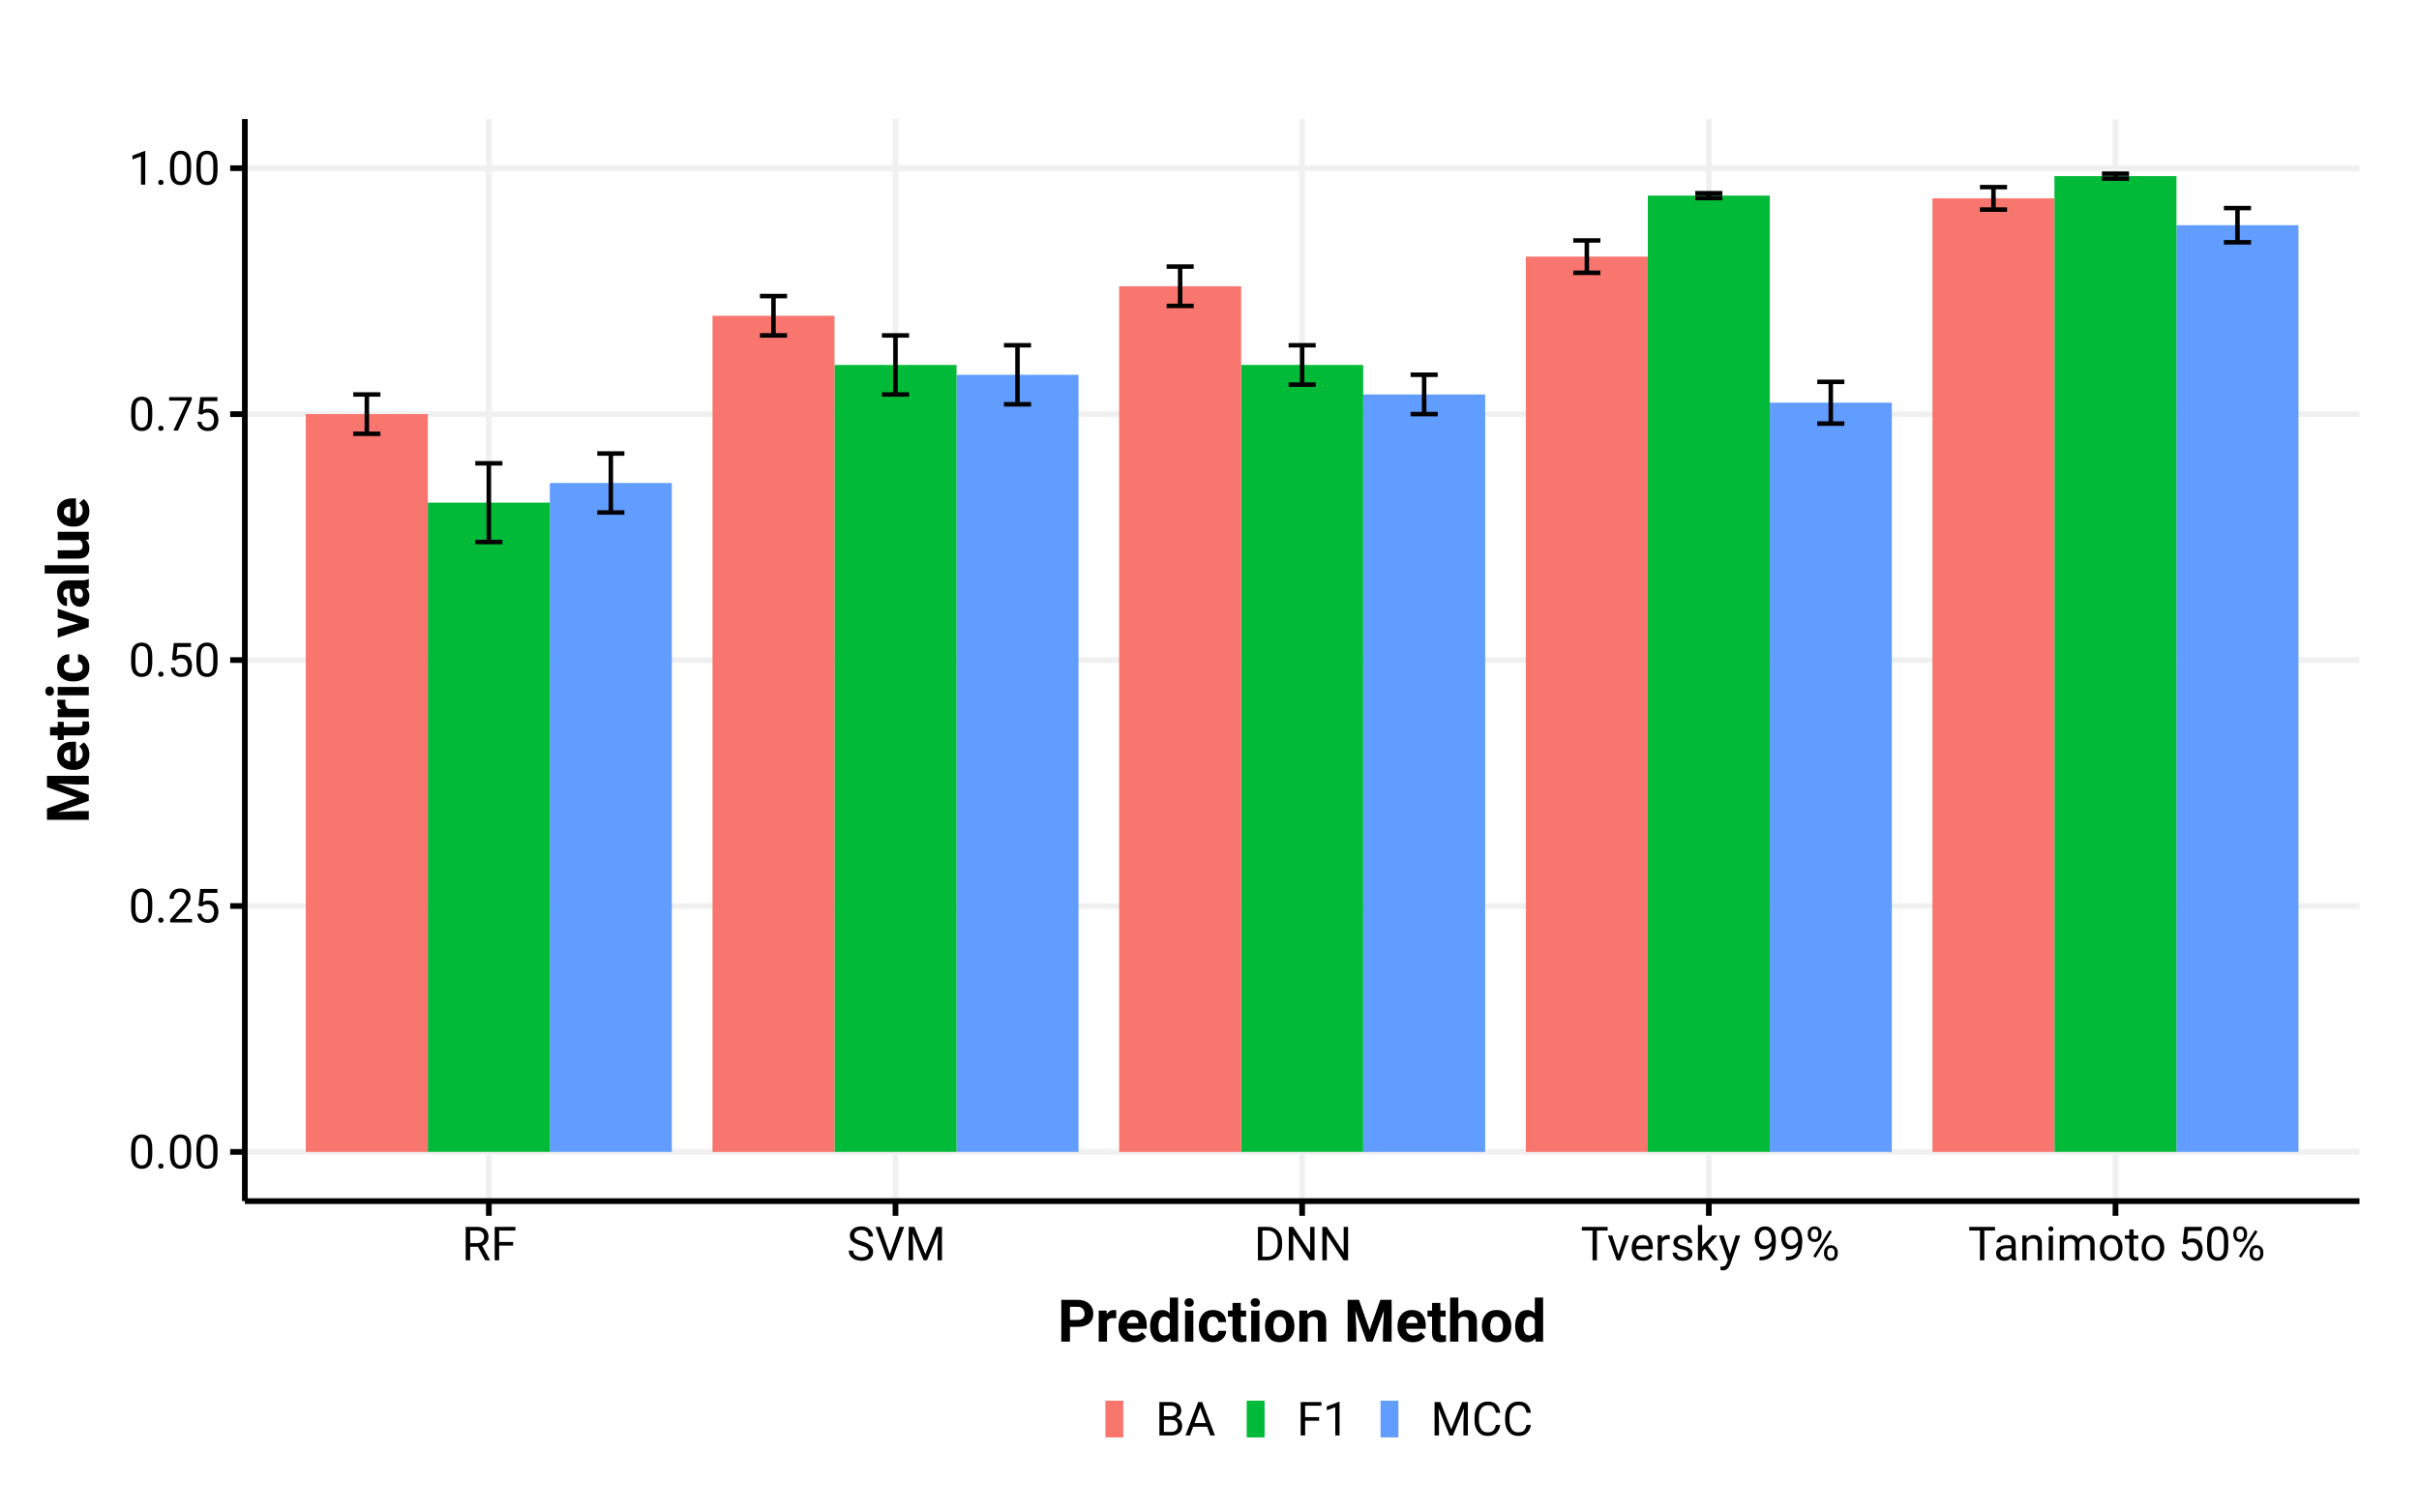
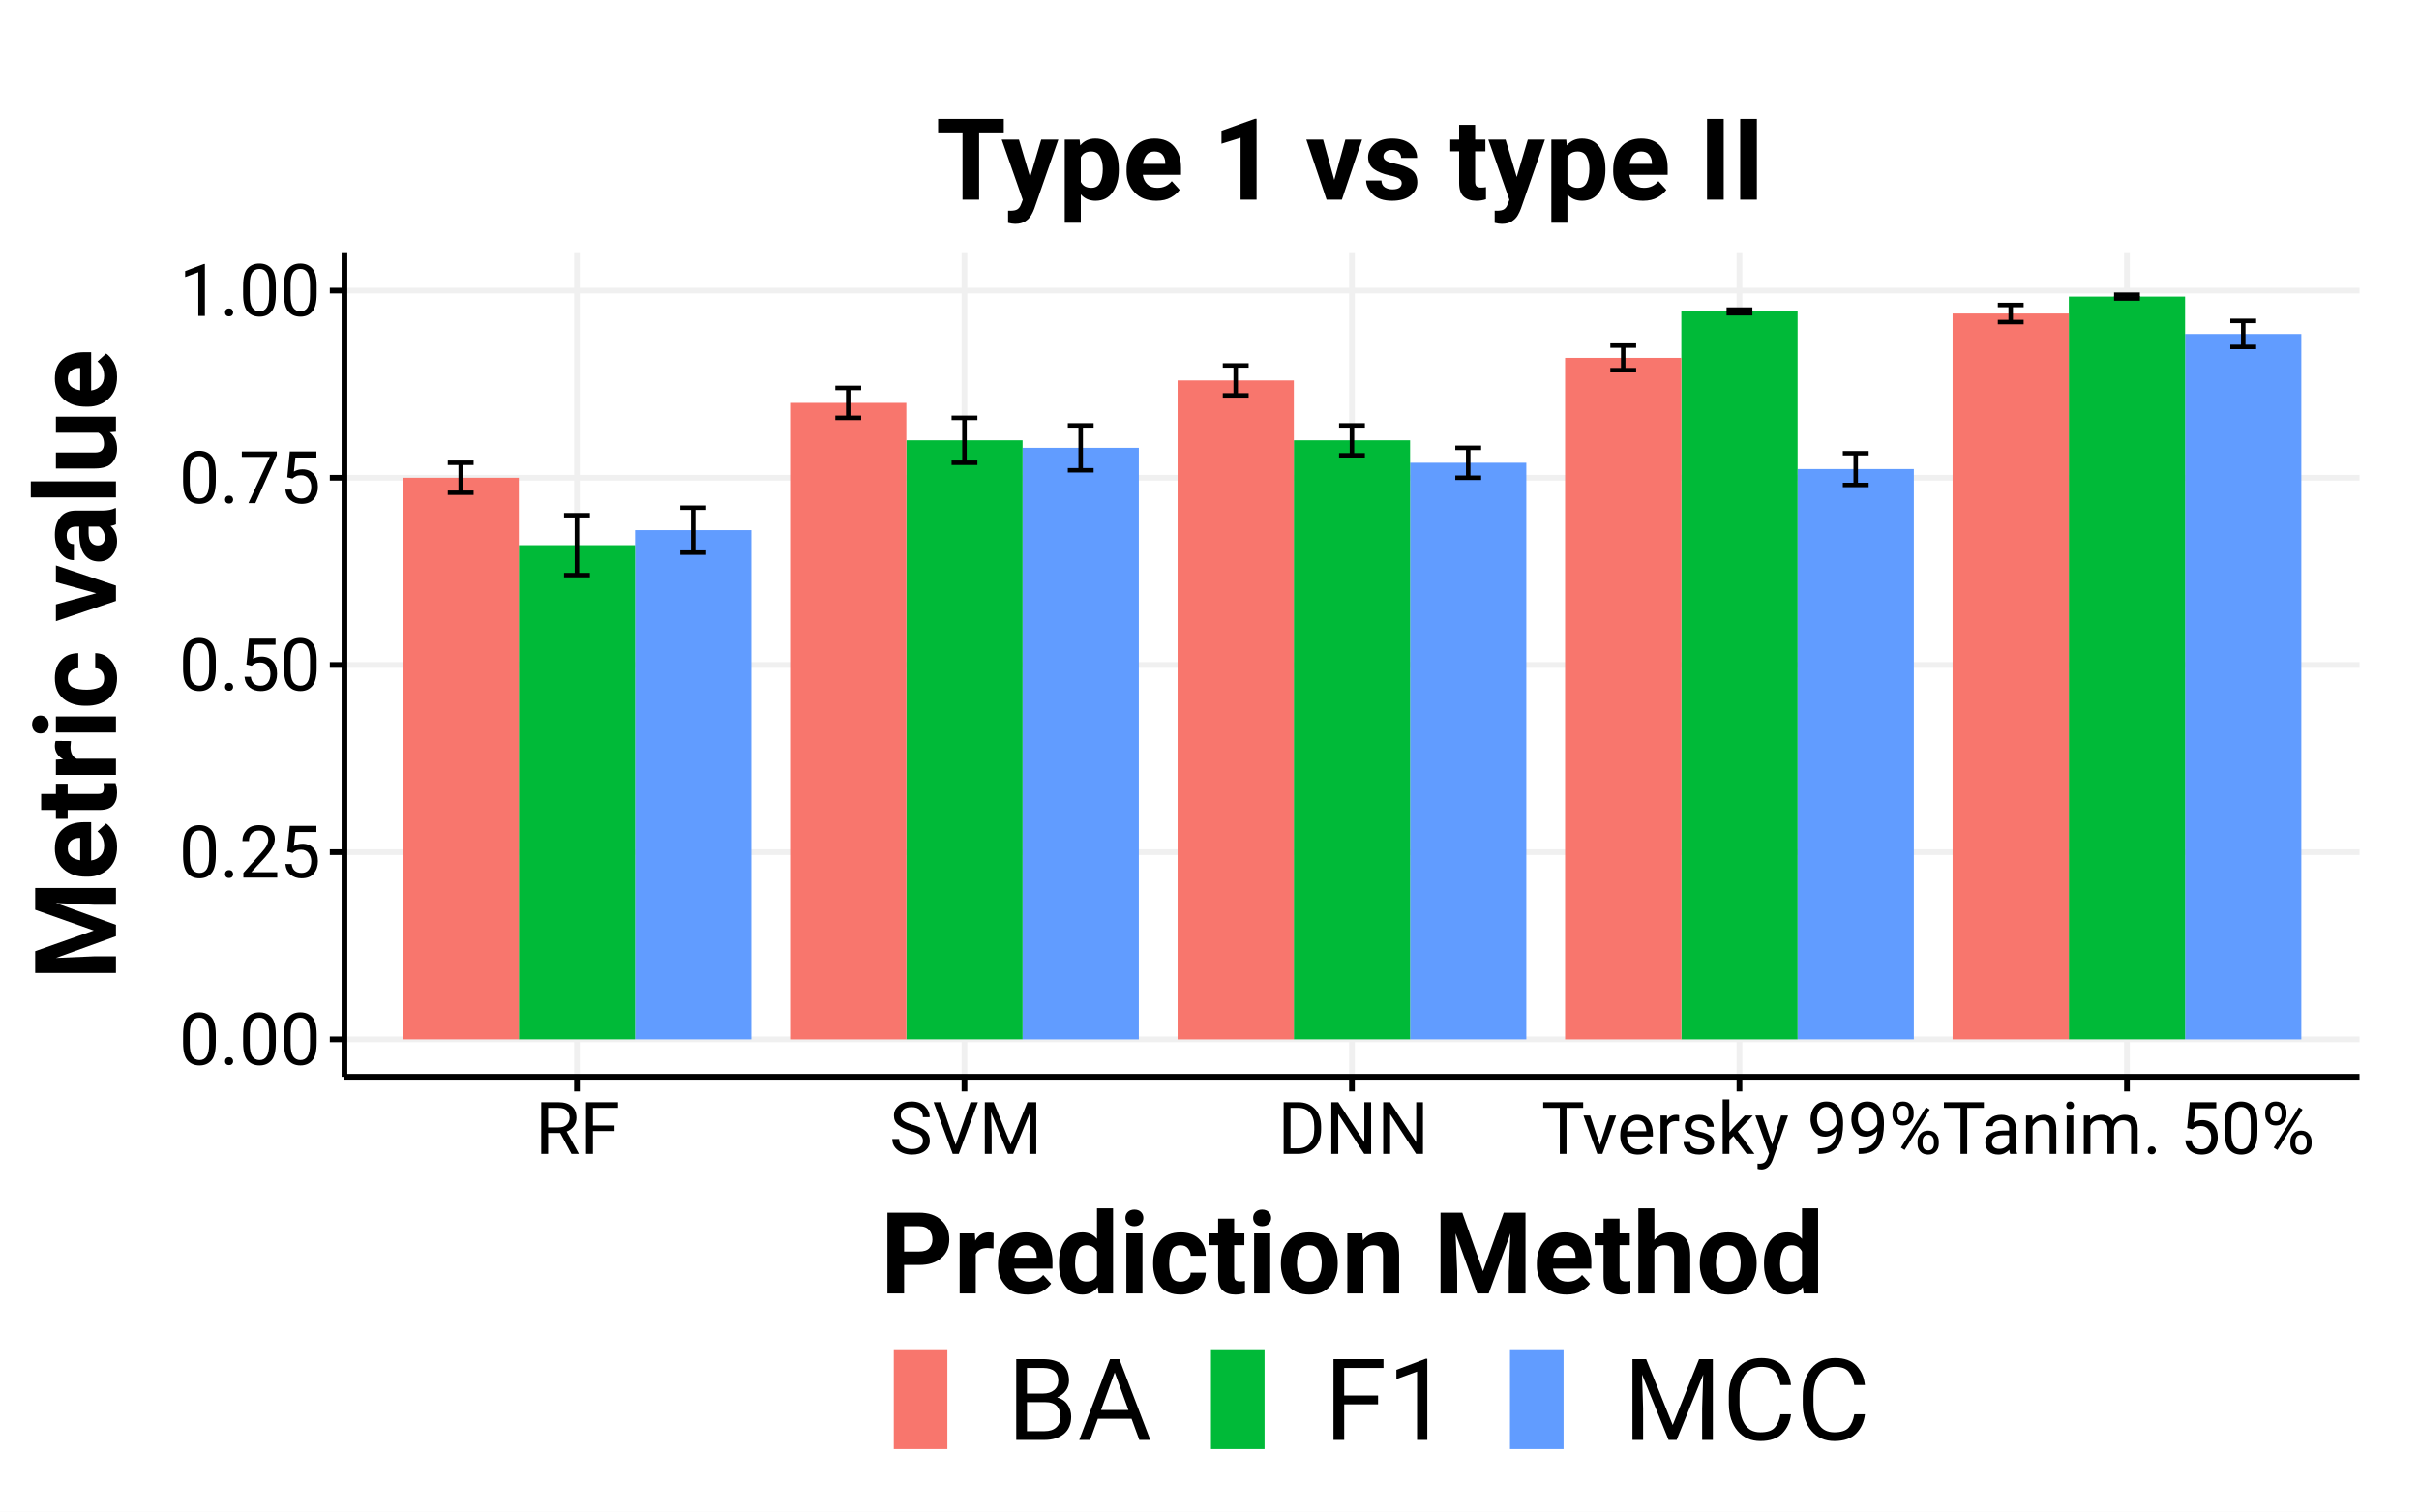
<svg xmlns="http://www.w3.org/2000/svg" viewBox="0 0 576.00 360.00">
  <defs>
    <style type="text/css">
    line, polyline, polygon, path, rect, circle {
      fill: none;
      stroke: #000000;
      stroke-linecap: round;
      stroke-linejoin: round;
      stroke-miterlimit: 10.00;
    }
  </style>
  </defs>
  <rect width="100%" height="100%" style="stroke: none; fill: #FFFFFF;" />
  <rect x="0.00" y="0.00" width="576.00" height="360.00" style="stroke-width: 1.36; stroke: none; fill: #FFFFFF;" />
  <defs>
-     <clipPath id="cpNTguMzB8NTYxLjgzfDI4Ni4wN3wyOC4zNQ==">
-       <rect x="58.30" y="28.35" width="503.53" height="257.72" />
+     <clipPath id="cpODIuMDJ8NTYxLjgzfDI1Ni40Nnw2MC4yOQ==">
+       <rect x="82.02" y="60.29" width="479.81" height="196.17" />
    </clipPath>
  </defs>
-   <rect x="58.30" y="28.35" width="503.53" height="257.72" style="stroke-width: 1.36; stroke: none; fill: #FFFFFF;" clip-path="url(#cpNTguMzB8NTYxLjgzfDI4Ni4wN3wyOC4zNQ==)" />
-   <polyline points="58.30,274.35 561.83,274.35 " style="stroke-width: 1.36; stroke: #F0F0F0; stroke-linecap: butt;" clip-path="url(#cpNTguMzB8NTYxLjgzfDI4Ni4wN3wyOC4zNQ==)" />
-   <polyline points="58.30,215.78 561.83,215.78 " style="stroke-width: 1.36; stroke: #F0F0F0; stroke-linecap: butt;" clip-path="url(#cpNTguMzB8NTYxLjgzfDI4Ni4wN3wyOC4zNQ==)" />
-   <polyline points="58.30,157.21 561.83,157.21 " style="stroke-width: 1.36; stroke: #F0F0F0; stroke-linecap: butt;" clip-path="url(#cpNTguMzB8NTYxLjgzfDI4Ni4wN3wyOC4zNQ==)" />
-   <polyline points="58.30,98.63 561.83,98.63 " style="stroke-width: 1.36; stroke: #F0F0F0; stroke-linecap: butt;" clip-path="url(#cpNTguMzB8NTYxLjgzfDI4Ni4wN3wyOC4zNQ==)" />
-   <polyline points="58.30,40.06 561.83,40.06 " style="stroke-width: 1.36; stroke: #F0F0F0; stroke-linecap: butt;" clip-path="url(#cpNTguMzB8NTYxLjgzfDI4Ni4wN3wyOC4zNQ==)" />
-   <polyline points="116.40,286.07 116.40,28.35 " style="stroke-width: 1.36; stroke: #F0F0F0; stroke-linecap: butt;" clip-path="url(#cpNTguMzB8NTYxLjgzfDI4Ni4wN3wyOC4zNQ==)" />
-   <polyline points="213.23,286.07 213.23,28.35 " style="stroke-width: 1.36; stroke: #F0F0F0; stroke-linecap: butt;" clip-path="url(#cpNTguMzB8NTYxLjgzfDI4Ni4wN3wyOC4zNQ==)" />
-   <polyline points="310.06,286.07 310.06,28.35 " style="stroke-width: 1.36; stroke: #F0F0F0; stroke-linecap: butt;" clip-path="url(#cpNTguMzB8NTYxLjgzfDI4Ni4wN3wyOC4zNQ==)" />
-   <polyline points="406.90,286.07 406.90,28.35 " style="stroke-width: 1.36; stroke: #F0F0F0; stroke-linecap: butt;" clip-path="url(#cpNTguMzB8NTYxLjgzfDI4Ni4wN3wyOC4zNQ==)" />
-   <polyline points="503.73,286.07 503.73,28.35 " style="stroke-width: 1.36; stroke: #F0F0F0; stroke-linecap: butt;" clip-path="url(#cpNTguMzB8NTYxLjgzfDI4Ni4wN3wyOC4zNQ==)" />
-   <rect x="130.92" y="115.03" width="29.05" height="159.32" style="stroke-width: 1.07; stroke: none; stroke-linecap: square; stroke-linejoin: miter; fill: #619CFF;" clip-path="url(#cpNTguMzB8NTYxLjgzfDI4Ni4wN3wyOC4zNQ==)" />
-   <rect x="101.87" y="119.72" width="29.05" height="154.63" style="stroke-width: 1.07; stroke: none; stroke-linecap: square; stroke-linejoin: miter; fill: #00BA38;" clip-path="url(#cpNTguMzB8NTYxLjgzfDI4Ni4wN3wyOC4zNQ==)" />
-   <rect x="72.82" y="98.63" width="29.05" height="175.72" style="stroke-width: 1.07; stroke: none; stroke-linecap: square; stroke-linejoin: miter; fill: #F8766D;" clip-path="url(#cpNTguMzB8NTYxLjgzfDI4Ni4wN3wyOC4zNQ==)" />
-   <rect x="227.76" y="89.26" width="29.05" height="185.09" style="stroke-width: 1.07; stroke: none; stroke-linecap: square; stroke-linejoin: miter; fill: #619CFF;" clip-path="url(#cpNTguMzB8NTYxLjgzfDI4Ni4wN3wyOC4zNQ==)" />
-   <rect x="198.71" y="86.92" width="29.05" height="187.43" style="stroke-width: 1.07; stroke: none; stroke-linecap: square; stroke-linejoin: miter; fill: #00BA38;" clip-path="url(#cpNTguMzB8NTYxLjgzfDI4Ni4wN3wyOC4zNQ==)" />
-   <rect x="169.66" y="75.21" width="29.05" height="199.15" style="stroke-width: 1.07; stroke: none; stroke-linecap: square; stroke-linejoin: miter; fill: #F8766D;" clip-path="url(#cpNTguMzB8NTYxLjgzfDI4Ni4wN3wyOC4zNQ==)" />
-   <rect x="324.59" y="93.95" width="29.05" height="180.41" style="stroke-width: 1.07; stroke: none; stroke-linecap: square; stroke-linejoin: miter; fill: #619CFF;" clip-path="url(#cpNTguMzB8NTYxLjgzfDI4Ni4wN3wyOC4zNQ==)" />
-   <rect x="295.54" y="86.92" width="29.05" height="187.43" style="stroke-width: 1.07; stroke: none; stroke-linecap: square; stroke-linejoin: miter; fill: #00BA38;" clip-path="url(#cpNTguMzB8NTYxLjgzfDI4Ni4wN3wyOC4zNQ==)" />
-   <rect x="266.49" y="68.18" width="29.05" height="206.18" style="stroke-width: 1.07; stroke: none; stroke-linecap: square; stroke-linejoin: miter; fill: #F8766D;" clip-path="url(#cpNTguMzB8NTYxLjgzfDI4Ni4wN3wyOC4zNQ==)" />
-   <rect x="421.42" y="95.91" width="29.05" height="178.44" style="stroke-width: 1.07; stroke: none; stroke-linecap: square; stroke-linejoin: miter; fill: #619CFF;" clip-path="url(#cpNTguMzB8NTYxLjgzfDI4Ni4wN3wyOC4zNQ==)" />
-   <rect x="392.37" y="46.59" width="29.05" height="227.76" style="stroke-width: 1.07; stroke: none; stroke-linecap: square; stroke-linejoin: miter; fill: #00BA38;" clip-path="url(#cpNTguMzB8NTYxLjgzfDI4Ni4wN3wyOC4zNQ==)" />
-   <rect x="363.32" y="61.12" width="29.05" height="213.23" style="stroke-width: 1.07; stroke: none; stroke-linecap: square; stroke-linejoin: miter; fill: #F8766D;" clip-path="url(#cpNTguMzB8NTYxLjgzfDI4Ni4wN3wyOC4zNQ==)" />
-   <rect x="518.25" y="53.63" width="29.05" height="220.72" style="stroke-width: 1.07; stroke: none; stroke-linecap: square; stroke-linejoin: miter; fill: #619CFF;" clip-path="url(#cpNTguMzB8NTYxLjgzfDI4Ni4wN3wyOC4zNQ==)" />
-   <rect x="489.20" y="41.95" width="29.05" height="232.40" style="stroke-width: 1.07; stroke: none; stroke-linecap: square; stroke-linejoin: miter; fill: #00BA38;" clip-path="url(#cpNTguMzB8NTYxLjgzfDI4Ni4wN3wyOC4zNQ==)" />
-   <rect x="460.15" y="47.24" width="29.05" height="227.11" style="stroke-width: 1.07; stroke: none; stroke-linecap: square; stroke-linejoin: miter; fill: #F8766D;" clip-path="url(#cpNTguMzB8NTYxLjgzfDI4Ni4wN3wyOC4zNQ==)" />
-   <polyline points="142.22,108.01 148.68,108.01 " style="stroke-width: 1.07; stroke-linecap: butt;" clip-path="url(#cpNTguMzB8NTYxLjgzfDI4Ni4wN3wyOC4zNQ==)" />
-   <polyline points="145.45,108.01 145.45,122.06 " style="stroke-width: 1.07; stroke-linecap: butt;" clip-path="url(#cpNTguMzB8NTYxLjgzfDI4Ni4wN3wyOC4zNQ==)" />
-   <polyline points="142.22,122.06 148.68,122.06 " style="stroke-width: 1.07; stroke-linecap: butt;" clip-path="url(#cpNTguMzB8NTYxLjgzfDI4Ni4wN3wyOC4zNQ==)" />
-   <polyline points="113.17,110.35 119.63,110.35 " style="stroke-width: 1.07; stroke-linecap: butt;" clip-path="url(#cpNTguMzB8NTYxLjgzfDI4Ni4wN3wyOC4zNQ==)" />
-   <polyline points="116.40,110.35 116.40,129.09 " style="stroke-width: 1.07; stroke-linecap: butt;" clip-path="url(#cpNTguMzB8NTYxLjgzfDI4Ni4wN3wyOC4zNQ==)" />
-   <polyline points="113.17,129.09 119.63,129.09 " style="stroke-width: 1.07; stroke-linecap: butt;" clip-path="url(#cpNTguMzB8NTYxLjgzfDI4Ni4wN3wyOC4zNQ==)" />
-   <polyline points="84.12,93.95 90.58,93.95 " style="stroke-width: 1.07; stroke-linecap: butt;" clip-path="url(#cpNTguMzB8NTYxLjgzfDI4Ni4wN3wyOC4zNQ==)" />
-   <polyline points="87.35,93.95 87.35,103.32 " style="stroke-width: 1.07; stroke-linecap: butt;" clip-path="url(#cpNTguMzB8NTYxLjgzfDI4Ni4wN3wyOC4zNQ==)" />
-   <polyline points="84.12,103.32 90.58,103.32 " style="stroke-width: 1.07; stroke-linecap: butt;" clip-path="url(#cpNTguMzB8NTYxLjgzfDI4Ni4wN3wyOC4zNQ==)" />
-   <polyline points="239.05,82.23 245.51,82.23 " style="stroke-width: 1.07; stroke-linecap: butt;" clip-path="url(#cpNTguMzB8NTYxLjgzfDI4Ni4wN3wyOC4zNQ==)" />
-   <polyline points="242.28,82.23 242.28,96.29 " style="stroke-width: 1.07; stroke-linecap: butt;" clip-path="url(#cpNTguMzB8NTYxLjgzfDI4Ni4wN3wyOC4zNQ==)" />
-   <polyline points="239.05,96.29 245.51,96.29 " style="stroke-width: 1.07; stroke-linecap: butt;" clip-path="url(#cpNTguMzB8NTYxLjgzfDI4Ni4wN3wyOC4zNQ==)" />
-   <polyline points="210.00,79.89 216.46,79.89 " style="stroke-width: 1.07; stroke-linecap: butt;" clip-path="url(#cpNTguMzB8NTYxLjgzfDI4Ni4wN3wyOC4zNQ==)" />
-   <polyline points="213.23,79.89 213.23,93.95 " style="stroke-width: 1.07; stroke-linecap: butt;" clip-path="url(#cpNTguMzB8NTYxLjgzfDI4Ni4wN3wyOC4zNQ==)" />
-   <polyline points="210.00,93.95 216.46,93.95 " style="stroke-width: 1.07; stroke-linecap: butt;" clip-path="url(#cpNTguMzB8NTYxLjgzfDI4Ni4wN3wyOC4zNQ==)" />
-   <polyline points="180.95,70.52 187.41,70.52 " style="stroke-width: 1.07; stroke-linecap: butt;" clip-path="url(#cpNTguMzB8NTYxLjgzfDI4Ni4wN3wyOC4zNQ==)" />
-   <polyline points="184.18,70.52 184.18,79.89 " style="stroke-width: 1.07; stroke-linecap: butt;" clip-path="url(#cpNTguMzB8NTYxLjgzfDI4Ni4wN3wyOC4zNQ==)" />
-   <polyline points="180.95,79.89 187.41,79.89 " style="stroke-width: 1.07; stroke-linecap: butt;" clip-path="url(#cpNTguMzB8NTYxLjgzfDI4Ni4wN3wyOC4zNQ==)" />
-   <polyline points="335.89,89.26 342.34,89.26 " style="stroke-width: 1.07; stroke-linecap: butt;" clip-path="url(#cpNTguMzB8NTYxLjgzfDI4Ni4wN3wyOC4zNQ==)" />
-   <polyline points="339.11,89.26 339.11,98.63 " style="stroke-width: 1.07; stroke-linecap: butt;" clip-path="url(#cpNTguMzB8NTYxLjgzfDI4Ni4wN3wyOC4zNQ==)" />
-   <polyline points="335.89,98.63 342.34,98.63 " style="stroke-width: 1.07; stroke-linecap: butt;" clip-path="url(#cpNTguMzB8NTYxLjgzfDI4Ni4wN3wyOC4zNQ==)" />
-   <polyline points="306.84,82.23 313.29,82.23 " style="stroke-width: 1.07; stroke-linecap: butt;" clip-path="url(#cpNTguMzB8NTYxLjgzfDI4Ni4wN3wyOC4zNQ==)" />
-   <polyline points="310.06,82.23 310.06,91.61 " style="stroke-width: 1.07; stroke-linecap: butt;" clip-path="url(#cpNTguMzB8NTYxLjgzfDI4Ni4wN3wyOC4zNQ==)" />
-   <polyline points="306.84,91.61 313.29,91.61 " style="stroke-width: 1.07; stroke-linecap: butt;" clip-path="url(#cpNTguMzB8NTYxLjgzfDI4Ni4wN3wyOC4zNQ==)" />
-   <polyline points="277.79,63.49 284.24,63.49 " style="stroke-width: 1.07; stroke-linecap: butt;" clip-path="url(#cpNTguMzB8NTYxLjgzfDI4Ni4wN3wyOC4zNQ==)" />
-   <polyline points="281.01,63.49 281.01,72.86 " style="stroke-width: 1.07; stroke-linecap: butt;" clip-path="url(#cpNTguMzB8NTYxLjgzfDI4Ni4wN3wyOC4zNQ==)" />
-   <polyline points="277.79,72.86 284.24,72.86 " style="stroke-width: 1.07; stroke-linecap: butt;" clip-path="url(#cpNTguMzB8NTYxLjgzfDI4Ni4wN3wyOC4zNQ==)" />
-   <polyline points="432.72,90.95 439.17,90.95 " style="stroke-width: 1.07; stroke-linecap: butt;" clip-path="url(#cpNTguMzB8NTYxLjgzfDI4Ni4wN3wyOC4zNQ==)" />
-   <polyline points="435.94,90.95 435.94,100.88 " style="stroke-width: 1.07; stroke-linecap: butt;" clip-path="url(#cpNTguMzB8NTYxLjgzfDI4Ni4wN3wyOC4zNQ==)" />
-   <polyline points="432.72,100.88 439.17,100.88 " style="stroke-width: 1.07; stroke-linecap: butt;" clip-path="url(#cpNTguMzB8NTYxLjgzfDI4Ni4wN3wyOC4zNQ==)" />
-   <polyline points="403.67,46.01 410.12,46.01 " style="stroke-width: 1.07; stroke-linecap: butt;" clip-path="url(#cpNTguMzB8NTYxLjgzfDI4Ni4wN3wyOC4zNQ==)" />
-   <polyline points="406.90,46.01 406.90,47.17 " style="stroke-width: 1.07; stroke-linecap: butt;" clip-path="url(#cpNTguMzB8NTYxLjgzfDI4Ni4wN3wyOC4zNQ==)" />
-   <polyline points="403.67,47.17 410.12,47.17 " style="stroke-width: 1.07; stroke-linecap: butt;" clip-path="url(#cpNTguMzB8NTYxLjgzfDI4Ni4wN3wyOC4zNQ==)" />
-   <polyline points="374.62,57.27 381.07,57.27 " style="stroke-width: 1.07; stroke-linecap: butt;" clip-path="url(#cpNTguMzB8NTYxLjgzfDI4Ni4wN3wyOC4zNQ==)" />
-   <polyline points="377.85,57.27 377.85,64.97 " style="stroke-width: 1.07; stroke-linecap: butt;" clip-path="url(#cpNTguMzB8NTYxLjgzfDI4Ni4wN3wyOC4zNQ==)" />
-   <polyline points="374.62,64.97 381.07,64.97 " style="stroke-width: 1.07; stroke-linecap: butt;" clip-path="url(#cpNTguMzB8NTYxLjgzfDI4Ni4wN3wyOC4zNQ==)" />
-   <polyline points="529.55,49.56 536.00,49.56 " style="stroke-width: 1.07; stroke-linecap: butt;" clip-path="url(#cpNTguMzB8NTYxLjgzfDI4Ni4wN3wyOC4zNQ==)" />
-   <polyline points="532.78,49.56 532.78,57.71 " style="stroke-width: 1.07; stroke-linecap: butt;" clip-path="url(#cpNTguMzB8NTYxLjgzfDI4Ni4wN3wyOC4zNQ==)" />
-   <polyline points="529.55,57.71 536.00,57.71 " style="stroke-width: 1.07; stroke-linecap: butt;" clip-path="url(#cpNTguMzB8NTYxLjgzfDI4Ni4wN3wyOC4zNQ==)" />
-   <polyline points="500.50,41.36 506.96,41.36 " style="stroke-width: 1.07; stroke-linecap: butt;" clip-path="url(#cpNTguMzB8NTYxLjgzfDI4Ni4wN3wyOC4zNQ==)" />
-   <polyline points="503.73,41.36 503.73,42.54 " style="stroke-width: 1.07; stroke-linecap: butt;" clip-path="url(#cpNTguMzB8NTYxLjgzfDI4Ni4wN3wyOC4zNQ==)" />
-   <polyline points="500.50,42.54 506.96,42.54 " style="stroke-width: 1.07; stroke-linecap: butt;" clip-path="url(#cpNTguMzB8NTYxLjgzfDI4Ni4wN3wyOC4zNQ==)" />
-   <polyline points="471.45,44.57 477.91,44.57 " style="stroke-width: 1.07; stroke-linecap: butt;" clip-path="url(#cpNTguMzB8NTYxLjgzfDI4Ni4wN3wyOC4zNQ==)" />
-   <polyline points="474.68,44.57 474.68,49.92 " style="stroke-width: 1.07; stroke-linecap: butt;" clip-path="url(#cpNTguMzB8NTYxLjgzfDI4Ni4wN3wyOC4zNQ==)" />
-   <polyline points="471.45,49.92 477.91,49.92 " style="stroke-width: 1.07; stroke-linecap: butt;" clip-path="url(#cpNTguMzB8NTYxLjgzfDI4Ni4wN3wyOC4zNQ==)" />
-   <rect x="58.30" y="28.35" width="503.53" height="257.72" style="stroke-width: 1.36; stroke: none;" clip-path="url(#cpNTguMzB8NTYxLjgzfDI4Ni4wN3wyOC4zNQ==)" />
+   <rect x="82.02" y="60.29" width="479.81" height="196.17" style="stroke-width: 1.36; stroke: none; fill: #FFFFFF;" clip-path="url(#cpODIuMDJ8NTYxLjgzfDI1Ni40Nnw2MC4yOQ==)" />
+   <polyline points="82.02,247.54 561.83,247.54 " style="stroke-width: 1.36; stroke: #F0F0F0; stroke-linecap: butt;" clip-path="url(#cpODIuMDJ8NTYxLjgzfDI1Ni40Nnw2MC4yOQ==)" />
+   <polyline points="82.02,202.96 561.83,202.96 " style="stroke-width: 1.36; stroke: #F0F0F0; stroke-linecap: butt;" clip-path="url(#cpODIuMDJ8NTYxLjgzfDI1Ni40Nnw2MC4yOQ==)" />
+   <polyline points="82.02,158.37 561.83,158.37 " style="stroke-width: 1.36; stroke: #F0F0F0; stroke-linecap: butt;" clip-path="url(#cpODIuMDJ8NTYxLjgzfDI1Ni40Nnw2MC4yOQ==)" />
+   <polyline points="82.02,113.79 561.83,113.79 " style="stroke-width: 1.36; stroke: #F0F0F0; stroke-linecap: butt;" clip-path="url(#cpODIuMDJ8NTYxLjgzfDI1Ni40Nnw2MC4yOQ==)" />
+   <polyline points="82.02,69.21 561.83,69.21 " style="stroke-width: 1.36; stroke: #F0F0F0; stroke-linecap: butt;" clip-path="url(#cpODIuMDJ8NTYxLjgzfDI1Ni40Nnw2MC4yOQ==)" />
+   <polyline points="137.38,256.46 137.38,60.29 " style="stroke-width: 1.36; stroke: #F0F0F0; stroke-linecap: butt;" clip-path="url(#cpODIuMDJ8NTYxLjgzfDI1Ni40Nnw2MC4yOQ==)" />
+   <polyline points="229.65,256.46 229.65,60.29 " style="stroke-width: 1.36; stroke: #F0F0F0; stroke-linecap: butt;" clip-path="url(#cpODIuMDJ8NTYxLjgzfDI1Ni40Nnw2MC4yOQ==)" />
+   <polyline points="321.92,256.46 321.92,60.29 " style="stroke-width: 1.36; stroke: #F0F0F0; stroke-linecap: butt;" clip-path="url(#cpODIuMDJ8NTYxLjgzfDI1Ni40Nnw2MC4yOQ==)" />
+   <polyline points="414.19,256.46 414.19,60.29 " style="stroke-width: 1.36; stroke: #F0F0F0; stroke-linecap: butt;" clip-path="url(#cpODIuMDJ8NTYxLjgzfDI1Ni40Nnw2MC4yOQ==)" />
+   <polyline points="506.46,256.46 506.46,60.29 " style="stroke-width: 1.36; stroke: #F0F0F0; stroke-linecap: butt;" clip-path="url(#cpODIuMDJ8NTYxLjgzfDI1Ni40Nnw2MC4yOQ==)" />
+   <rect x="151.22" y="126.27" width="27.68" height="121.27" style="stroke-width: 1.07; stroke: none; stroke-linecap: square; stroke-linejoin: miter; fill: #619CFF;" clip-path="url(#cpODIuMDJ8NTYxLjgzfDI1Ni40Nnw2MC4yOQ==)" />
+   <rect x="123.54" y="129.84" width="27.68" height="117.70" style="stroke-width: 1.07; stroke: none; stroke-linecap: square; stroke-linejoin: miter; fill: #00BA38;" clip-path="url(#cpODIuMDJ8NTYxLjgzfDI1Ni40Nnw2MC4yOQ==)" />
+   <rect x="95.86" y="113.79" width="27.68" height="133.75" style="stroke-width: 1.07; stroke: none; stroke-linecap: square; stroke-linejoin: miter; fill: #F8766D;" clip-path="url(#cpODIuMDJ8NTYxLjgzfDI1Ni40Nnw2MC4yOQ==)" />
+   <rect x="243.49" y="106.66" width="27.68" height="140.89" style="stroke-width: 1.07; stroke: none; stroke-linecap: square; stroke-linejoin: miter; fill: #619CFF;" clip-path="url(#cpODIuMDJ8NTYxLjgzfDI1Ni40Nnw2MC4yOQ==)" />
+   <rect x="215.81" y="104.87" width="27.68" height="142.67" style="stroke-width: 1.07; stroke: none; stroke-linecap: square; stroke-linejoin: miter; fill: #00BA38;" clip-path="url(#cpODIuMDJ8NTYxLjgzfDI1Ni40Nnw2MC4yOQ==)" />
+   <rect x="188.13" y="95.96" width="27.68" height="151.59" style="stroke-width: 1.07; stroke: none; stroke-linecap: square; stroke-linejoin: miter; fill: #F8766D;" clip-path="url(#cpODIuMDJ8NTYxLjgzfDI1Ni40Nnw2MC4yOQ==)" />
+   <rect x="335.76" y="110.22" width="27.68" height="137.32" style="stroke-width: 1.07; stroke: none; stroke-linecap: square; stroke-linejoin: miter; fill: #619CFF;" clip-path="url(#cpODIuMDJ8NTYxLjgzfDI1Ni40Nnw2MC4yOQ==)" />
+   <rect x="308.08" y="104.87" width="27.68" height="142.67" style="stroke-width: 1.07; stroke: none; stroke-linecap: square; stroke-linejoin: miter; fill: #00BA38;" clip-path="url(#cpODIuMDJ8NTYxLjgzfDI1Ni40Nnw2MC4yOQ==)" />
+   <rect x="280.40" y="90.61" width="27.68" height="156.94" style="stroke-width: 1.07; stroke: none; stroke-linecap: square; stroke-linejoin: miter; fill: #F8766D;" clip-path="url(#cpODIuMDJ8NTYxLjgzfDI1Ni40Nnw2MC4yOQ==)" />
+   <rect x="428.03" y="111.72" width="27.68" height="135.82" style="stroke-width: 1.07; stroke: none; stroke-linecap: square; stroke-linejoin: miter; fill: #619CFF;" clip-path="url(#cpODIuMDJ8NTYxLjgzfDI1Ni40Nnw2MC4yOQ==)" />
+   <rect x="400.35" y="74.18" width="27.68" height="173.37" style="stroke-width: 1.07; stroke: none; stroke-linecap: square; stroke-linejoin: miter; fill: #00BA38;" clip-path="url(#cpODIuMDJ8NTYxLjgzfDI1Ni40Nnw2MC4yOQ==)" />
+   <rect x="372.67" y="85.24" width="27.68" height="162.31" style="stroke-width: 1.07; stroke: none; stroke-linecap: square; stroke-linejoin: miter; fill: #F8766D;" clip-path="url(#cpODIuMDJ8NTYxLjgzfDI1Ni40Nnw2MC4yOQ==)" />
+   <rect x="520.30" y="79.54" width="27.68" height="168.01" style="stroke-width: 1.07; stroke: none; stroke-linecap: square; stroke-linejoin: miter; fill: #619CFF;" clip-path="url(#cpODIuMDJ8NTYxLjgzfDI1Ni40Nnw2MC4yOQ==)" />
+   <rect x="492.62" y="70.64" width="27.68" height="176.90" style="stroke-width: 1.07; stroke: none; stroke-linecap: square; stroke-linejoin: miter; fill: #00BA38;" clip-path="url(#cpODIuMDJ8NTYxLjgzfDI1Ni40Nnw2MC4yOQ==)" />
+   <rect x="464.94" y="74.67" width="27.68" height="172.87" style="stroke-width: 1.07; stroke: none; stroke-linecap: square; stroke-linejoin: miter; fill: #F8766D;" clip-path="url(#cpODIuMDJ8NTYxLjgzfDI1Ni40Nnw2MC4yOQ==)" />
+   <polyline points="161.99,120.92 168.14,120.92 " style="stroke-width: 1.07; stroke-linecap: butt;" clip-path="url(#cpODIuMDJ8NTYxLjgzfDI1Ni40Nnw2MC4yOQ==)" />
+   <polyline points="165.06,120.92 165.06,131.62 " style="stroke-width: 1.07; stroke-linecap: butt;" clip-path="url(#cpODIuMDJ8NTYxLjgzfDI1Ni40Nnw2MC4yOQ==)" />
+   <polyline points="161.99,131.62 168.14,131.62 " style="stroke-width: 1.07; stroke-linecap: butt;" clip-path="url(#cpODIuMDJ8NTYxLjgzfDI1Ni40Nnw2MC4yOQ==)" />
+   <polyline points="134.30,122.71 140.46,122.71 " style="stroke-width: 1.07; stroke-linecap: butt;" clip-path="url(#cpODIuMDJ8NTYxLjgzfDI1Ni40Nnw2MC4yOQ==)" />
+   <polyline points="137.38,122.71 137.38,136.97 " style="stroke-width: 1.07; stroke-linecap: butt;" clip-path="url(#cpODIuMDJ8NTYxLjgzfDI1Ni40Nnw2MC4yOQ==)" />
+   <polyline points="134.30,136.97 140.46,136.97 " style="stroke-width: 1.07; stroke-linecap: butt;" clip-path="url(#cpODIuMDJ8NTYxLjgzfDI1Ni40Nnw2MC4yOQ==)" />
+   <polyline points="106.62,110.22 112.77,110.22 " style="stroke-width: 1.07; stroke-linecap: butt;" clip-path="url(#cpODIuMDJ8NTYxLjgzfDI1Ni40Nnw2MC4yOQ==)" />
+   <polyline points="109.70,110.22 109.70,117.36 " style="stroke-width: 1.07; stroke-linecap: butt;" clip-path="url(#cpODIuMDJ8NTYxLjgzfDI1Ni40Nnw2MC4yOQ==)" />
+   <polyline points="106.62,117.36 112.77,117.36 " style="stroke-width: 1.07; stroke-linecap: butt;" clip-path="url(#cpODIuMDJ8NTYxLjgzfDI1Ni40Nnw2MC4yOQ==)" />
+   <polyline points="254.26,101.31 260.41,101.31 " style="stroke-width: 1.07; stroke-linecap: butt;" clip-path="url(#cpODIuMDJ8NTYxLjgzfDI1Ni40Nnw2MC4yOQ==)" />
+   <polyline points="257.33,101.31 257.33,112.01 " style="stroke-width: 1.07; stroke-linecap: butt;" clip-path="url(#cpODIuMDJ8NTYxLjgzfDI1Ni40Nnw2MC4yOQ==)" />
+   <polyline points="254.26,112.01 260.41,112.01 " style="stroke-width: 1.07; stroke-linecap: butt;" clip-path="url(#cpODIuMDJ8NTYxLjgzfDI1Ni40Nnw2MC4yOQ==)" />
+   <polyline points="226.58,99.52 232.73,99.52 " style="stroke-width: 1.07; stroke-linecap: butt;" clip-path="url(#cpODIuMDJ8NTYxLjgzfDI1Ni40Nnw2MC4yOQ==)" />
+   <polyline points="229.65,99.52 229.65,110.22 " style="stroke-width: 1.07; stroke-linecap: butt;" clip-path="url(#cpODIuMDJ8NTYxLjgzfDI1Ni40Nnw2MC4yOQ==)" />
+   <polyline points="226.58,110.22 232.73,110.22 " style="stroke-width: 1.07; stroke-linecap: butt;" clip-path="url(#cpODIuMDJ8NTYxLjgzfDI1Ni40Nnw2MC4yOQ==)" />
+   <polyline points="198.89,92.39 205.05,92.39 " style="stroke-width: 1.07; stroke-linecap: butt;" clip-path="url(#cpODIuMDJ8NTYxLjgzfDI1Ni40Nnw2MC4yOQ==)" />
+   <polyline points="201.97,92.39 201.97,99.52 " style="stroke-width: 1.07; stroke-linecap: butt;" clip-path="url(#cpODIuMDJ8NTYxLjgzfDI1Ni40Nnw2MC4yOQ==)" />
+   <polyline points="198.89,99.52 205.05,99.52 " style="stroke-width: 1.07; stroke-linecap: butt;" clip-path="url(#cpODIuMDJ8NTYxLjgzfDI1Ni40Nnw2MC4yOQ==)" />
+   <polyline points="346.53,106.66 352.68,106.66 " style="stroke-width: 1.07; stroke-linecap: butt;" clip-path="url(#cpODIuMDJ8NTYxLjgzfDI1Ni40Nnw2MC4yOQ==)" />
+   <polyline points="349.60,106.66 349.60,113.79 " style="stroke-width: 1.07; stroke-linecap: butt;" clip-path="url(#cpODIuMDJ8NTYxLjgzfDI1Ni40Nnw2MC4yOQ==)" />
+   <polyline points="346.53,113.79 352.68,113.79 " style="stroke-width: 1.07; stroke-linecap: butt;" clip-path="url(#cpODIuMDJ8NTYxLjgzfDI1Ni40Nnw2MC4yOQ==)" />
+   <polyline points="318.85,101.31 325.00,101.31 " style="stroke-width: 1.07; stroke-linecap: butt;" clip-path="url(#cpODIuMDJ8NTYxLjgzfDI1Ni40Nnw2MC4yOQ==)" />
+   <polyline points="321.92,101.31 321.92,108.44 " style="stroke-width: 1.07; stroke-linecap: butt;" clip-path="url(#cpODIuMDJ8NTYxLjgzfDI1Ni40Nnw2MC4yOQ==)" />
+   <polyline points="318.85,108.44 325.00,108.44 " style="stroke-width: 1.07; stroke-linecap: butt;" clip-path="url(#cpODIuMDJ8NTYxLjgzfDI1Ni40Nnw2MC4yOQ==)" />
+   <polyline points="291.16,87.04 297.32,87.04 " style="stroke-width: 1.07; stroke-linecap: butt;" clip-path="url(#cpODIuMDJ8NTYxLjgzfDI1Ni40Nnw2MC4yOQ==)" />
+   <polyline points="294.24,87.04 294.24,94.17 " style="stroke-width: 1.07; stroke-linecap: butt;" clip-path="url(#cpODIuMDJ8NTYxLjgzfDI1Ni40Nnw2MC4yOQ==)" />
+   <polyline points="291.16,94.17 297.32,94.17 " style="stroke-width: 1.07; stroke-linecap: butt;" clip-path="url(#cpODIuMDJ8NTYxLjgzfDI1Ni40Nnw2MC4yOQ==)" />
+   <polyline points="438.80,107.94 444.95,107.94 " style="stroke-width: 1.07; stroke-linecap: butt;" clip-path="url(#cpODIuMDJ8NTYxLjgzfDI1Ni40Nnw2MC4yOQ==)" />
+   <polyline points="441.87,107.94 441.87,115.50 " style="stroke-width: 1.07; stroke-linecap: butt;" clip-path="url(#cpODIuMDJ8NTYxLjgzfDI1Ni40Nnw2MC4yOQ==)" />
+   <polyline points="438.80,115.50 444.95,115.50 " style="stroke-width: 1.07; stroke-linecap: butt;" clip-path="url(#cpODIuMDJ8NTYxLjgzfDI1Ni40Nnw2MC4yOQ==)" />
+   <polyline points="411.12,73.74 417.27,73.74 " style="stroke-width: 1.07; stroke-linecap: butt;" clip-path="url(#cpODIuMDJ8NTYxLjgzfDI1Ni40Nnw2MC4yOQ==)" />
+   <polyline points="414.19,73.74 414.19,74.61 " style="stroke-width: 1.07; stroke-linecap: butt;" clip-path="url(#cpODIuMDJ8NTYxLjgzfDI1Ni40Nnw2MC4yOQ==)" />
+   <polyline points="411.12,74.61 417.27,74.61 " style="stroke-width: 1.07; stroke-linecap: butt;" clip-path="url(#cpODIuMDJ8NTYxLjgzfDI1Ni40Nnw2MC4yOQ==)" />
+   <polyline points="383.44,82.31 389.59,82.31 " style="stroke-width: 1.07; stroke-linecap: butt;" clip-path="url(#cpODIuMDJ8NTYxLjgzfDI1Ni40Nnw2MC4yOQ==)" />
+   <polyline points="386.51,82.31 386.51,88.17 " style="stroke-width: 1.07; stroke-linecap: butt;" clip-path="url(#cpODIuMDJ8NTYxLjgzfDI1Ni40Nnw2MC4yOQ==)" />
+   <polyline points="383.44,88.17 389.59,88.17 " style="stroke-width: 1.07; stroke-linecap: butt;" clip-path="url(#cpODIuMDJ8NTYxLjgzfDI1Ni40Nnw2MC4yOQ==)" />
+   <polyline points="531.07,76.43 537.22,76.43 " style="stroke-width: 1.07; stroke-linecap: butt;" clip-path="url(#cpODIuMDJ8NTYxLjgzfDI1Ni40Nnw2MC4yOQ==)" />
+   <polyline points="534.15,76.43 534.15,82.64 " style="stroke-width: 1.07; stroke-linecap: butt;" clip-path="url(#cpODIuMDJ8NTYxLjgzfDI1Ni40Nnw2MC4yOQ==)" />
+   <polyline points="531.07,82.64 537.22,82.64 " style="stroke-width: 1.07; stroke-linecap: butt;" clip-path="url(#cpODIuMDJ8NTYxLjgzfDI1Ni40Nnw2MC4yOQ==)" />
+   <polyline points="503.39,70.19 509.54,70.19 " style="stroke-width: 1.07; stroke-linecap: butt;" clip-path="url(#cpODIuMDJ8NTYxLjgzfDI1Ni40Nnw2MC4yOQ==)" />
+   <polyline points="506.46,70.19 506.46,71.09 " style="stroke-width: 1.07; stroke-linecap: butt;" clip-path="url(#cpODIuMDJ8NTYxLjgzfDI1Ni40Nnw2MC4yOQ==)" />
+   <polyline points="503.39,71.09 509.54,71.09 " style="stroke-width: 1.07; stroke-linecap: butt;" clip-path="url(#cpODIuMDJ8NTYxLjgzfDI1Ni40Nnw2MC4yOQ==)" />
+   <polyline points="475.71,72.64 481.86,72.64 " style="stroke-width: 1.07; stroke-linecap: butt;" clip-path="url(#cpODIuMDJ8NTYxLjgzfDI1Ni40Nnw2MC4yOQ==)" />
+   <polyline points="478.78,72.64 478.78,76.71 " style="stroke-width: 1.07; stroke-linecap: butt;" clip-path="url(#cpODIuMDJ8NTYxLjgzfDI1Ni40Nnw2MC4yOQ==)" />
+   <polyline points="475.71,76.71 481.86,76.71 " style="stroke-width: 1.07; stroke-linecap: butt;" clip-path="url(#cpODIuMDJ8NTYxLjgzfDI1Ni40Nnw2MC4yOQ==)" />
+   <rect x="82.02" y="60.29" width="479.81" height="196.17" style="stroke-width: 1.36; stroke: none;" clip-path="url(#cpODIuMDJ8NTYxLjgzfDI1Ni40Nnw2MC4yOQ==)" />
  <defs>
    <clipPath id="cpMC4wMHw1NzYuMDB8MzYwLjAwfDAuMDA=">
      <rect x="0.00" y="0.00" width="576.00" height="360.00" />
    </clipPath>
  </defs>
-   <polyline points="58.30,286.07 58.30,28.35 " style="stroke-width: 1.36; stroke-linecap: butt;" clip-path="url(#cpMC4wMHw1NzYuMDB8MzYwLjAwfDAuMDA=)" />
+   <polyline points="82.02,256.46 82.02,60.29 " style="stroke-width: 1.36; stroke-linecap: butt;" clip-path="url(#cpMC4wMHw1NzYuMDB8MzYwLjAwfDAuMDA=)" />
  <g clip-path="url(#cpMC4wMHw1NzYuMDB8MzYwLjAwfDAuMDA=)">
-     <text x="30.60" y="278.27" style="font-size: 11.20px; font-family: Roboto;" textLength="21.43px" lengthAdjust="spacingAndGlyphs">0.00</text>
+     <text x="42.63" y="253.59" style="font-size: 17.31px; font-family: Roboto;" textLength="33.11px" lengthAdjust="spacingAndGlyphs">0.00</text>
  </g>
  <g clip-path="url(#cpMC4wMHw1NzYuMDB8MzYwLjAwfDAuMDA=)">
-     <text x="30.60" y="219.69" style="font-size: 11.20px; font-family: Roboto;" textLength="21.43px" lengthAdjust="spacingAndGlyphs">0.25</text>
+     <text x="42.63" y="209.01" style="font-size: 17.31px; font-family: Roboto;" textLength="33.11px" lengthAdjust="spacingAndGlyphs">0.25</text>
  </g>
  <g clip-path="url(#cpMC4wMHw1NzYuMDB8MzYwLjAwfDAuMDA=)">
-     <text x="30.60" y="161.12" style="font-size: 11.20px; font-family: Roboto;" textLength="21.43px" lengthAdjust="spacingAndGlyphs">0.50</text>
+     <text x="42.63" y="164.42" style="font-size: 17.31px; font-family: Roboto;" textLength="33.11px" lengthAdjust="spacingAndGlyphs">0.50</text>
  </g>
  <g clip-path="url(#cpMC4wMHw1NzYuMDB8MzYwLjAwfDAuMDA=)">
-     <text x="30.60" y="102.55" style="font-size: 11.20px; font-family: Roboto;" textLength="21.43px" lengthAdjust="spacingAndGlyphs">0.75</text>
+     <text x="42.63" y="119.84" style="font-size: 17.31px; font-family: Roboto;" textLength="33.11px" lengthAdjust="spacingAndGlyphs">0.75</text>
  </g>
  <g clip-path="url(#cpMC4wMHw1NzYuMDB8MzYwLjAwfDAuMDA=)">
-     <text x="30.60" y="43.98" style="font-size: 11.20px; font-family: Roboto;" textLength="21.43px" lengthAdjust="spacingAndGlyphs">1.00</text>
+     <text x="42.63" y="75.25" style="font-size: 17.31px; font-family: Roboto;" textLength="33.11px" lengthAdjust="spacingAndGlyphs">1.00</text>
  </g>
-   <polyline points="54.81,274.35 58.30,274.35 " style="stroke-width: 1.36; stroke-linecap: butt;" clip-path="url(#cpMC4wMHw1NzYuMDB8MzYwLjAwfDAuMDA=)" />
-   <polyline points="54.81,215.78 58.30,215.78 " style="stroke-width: 1.36; stroke-linecap: butt;" clip-path="url(#cpMC4wMHw1NzYuMDB8MzYwLjAwfDAuMDA=)" />
-   <polyline points="54.81,157.21 58.30,157.21 " style="stroke-width: 1.36; stroke-linecap: butt;" clip-path="url(#cpMC4wMHw1NzYuMDB8MzYwLjAwfDAuMDA=)" />
-   <polyline points="54.81,98.63 58.30,98.63 " style="stroke-width: 1.36; stroke-linecap: butt;" clip-path="url(#cpMC4wMHw1NzYuMDB8MzYwLjAwfDAuMDA=)" />
-   <polyline points="54.81,40.06 58.30,40.06 " style="stroke-width: 1.36; stroke-linecap: butt;" clip-path="url(#cpMC4wMHw1NzYuMDB8MzYwLjAwfDAuMDA=)" />
-   <polyline points="58.30,286.07 561.83,286.07 " style="stroke-width: 1.36; stroke-linecap: butt;" clip-path="url(#cpMC4wMHw1NzYuMDB8MzYwLjAwfDAuMDA=)" />
-   <polyline points="116.40,289.56 116.40,286.07 " style="stroke-width: 1.36; stroke-linecap: butt;" clip-path="url(#cpMC4wMHw1NzYuMDB8MzYwLjAwfDAuMDA=)" />
-   <polyline points="213.23,289.56 213.23,286.07 " style="stroke-width: 1.36; stroke-linecap: butt;" clip-path="url(#cpMC4wMHw1NzYuMDB8MzYwLjAwfDAuMDA=)" />
-   <polyline points="310.06,289.56 310.06,286.07 " style="stroke-width: 1.36; stroke-linecap: butt;" clip-path="url(#cpMC4wMHw1NzYuMDB8MzYwLjAwfDAuMDA=)" />
-   <polyline points="406.90,289.56 406.90,286.07 " style="stroke-width: 1.36; stroke-linecap: butt;" clip-path="url(#cpMC4wMHw1NzYuMDB8MzYwLjAwfDAuMDA=)" />
-   <polyline points="503.73,289.56 503.73,286.07 " style="stroke-width: 1.36; stroke-linecap: butt;" clip-path="url(#cpMC4wMHw1NzYuMDB8MzYwLjAwfDAuMDA=)" />
+   <polyline points="78.53,247.54 82.02,247.54 " style="stroke-width: 1.36; stroke-linecap: butt;" clip-path="url(#cpMC4wMHw1NzYuMDB8MzYwLjAwfDAuMDA=)" />
+   <polyline points="78.53,202.96 82.02,202.96 " style="stroke-width: 1.36; stroke-linecap: butt;" clip-path="url(#cpMC4wMHw1NzYuMDB8MzYwLjAwfDAuMDA=)" />
+   <polyline points="78.53,158.37 82.02,158.37 " style="stroke-width: 1.36; stroke-linecap: butt;" clip-path="url(#cpMC4wMHw1NzYuMDB8MzYwLjAwfDAuMDA=)" />
+   <polyline points="78.53,113.79 82.02,113.79 " style="stroke-width: 1.36; stroke-linecap: butt;" clip-path="url(#cpMC4wMHw1NzYuMDB8MzYwLjAwfDAuMDA=)" />
+   <polyline points="78.53,69.21 82.02,69.21 " style="stroke-width: 1.36; stroke-linecap: butt;" clip-path="url(#cpMC4wMHw1NzYuMDB8MzYwLjAwfDAuMDA=)" />
+   <polyline points="82.02,256.46 561.83,256.46 " style="stroke-width: 1.36; stroke-linecap: butt;" clip-path="url(#cpMC4wMHw1NzYuMDB8MzYwLjAwfDAuMDA=)" />
+   <polyline points="137.38,259.95 137.38,256.46 " style="stroke-width: 1.36; stroke-linecap: butt;" clip-path="url(#cpMC4wMHw1NzYuMDB8MzYwLjAwfDAuMDA=)" />
+   <polyline points="229.65,259.95 229.65,256.46 " style="stroke-width: 1.36; stroke-linecap: butt;" clip-path="url(#cpMC4wMHw1NzYuMDB8MzYwLjAwfDAuMDA=)" />
+   <polyline points="321.92,259.95 321.92,256.46 " style="stroke-width: 1.36; stroke-linecap: butt;" clip-path="url(#cpMC4wMHw1NzYuMDB8MzYwLjAwfDAuMDA=)" />
+   <polyline points="414.19,259.95 414.19,256.46 " style="stroke-width: 1.36; stroke-linecap: butt;" clip-path="url(#cpMC4wMHw1NzYuMDB8MzYwLjAwfDAuMDA=)" />
+   <polyline points="506.46,259.95 506.46,256.46 " style="stroke-width: 1.36; stroke-linecap: butt;" clip-path="url(#cpMC4wMHw1NzYuMDB8MzYwLjAwfDAuMDA=)" />
  <g clip-path="url(#cpMC4wMHw1NzYuMDB8MzYwLjAwfDAuMDA=)">
-     <text x="109.97" y="300.17" style="font-size: 11.20px; font-family: Roboto;" textLength="12.85px" lengthAdjust="spacingAndGlyphs">RF</text>
+     <text x="127.45" y="274.83" style="font-size: 17.31px; font-family: Roboto;" textLength="19.86px" lengthAdjust="spacingAndGlyphs">RF</text>
  </g>
  <g clip-path="url(#cpMC4wMHw1NzYuMDB8MzYwLjAwfDAuMDA=)">
-     <text x="201.67" y="300.17" style="font-size: 11.20px; font-family: Roboto;" textLength="23.13px" lengthAdjust="spacingAndGlyphs">SVM</text>
+     <text x="211.78" y="274.83" style="font-size: 17.31px; font-family: Roboto;" textLength="35.74px" lengthAdjust="spacingAndGlyphs">SVM</text>
  </g>
  <g clip-path="url(#cpMC4wMHw1NzYuMDB8MzYwLjAwfDAuMDA=)">
-     <text x="298.61" y="300.17" style="font-size: 11.20px; font-family: Roboto;" textLength="22.90px" lengthAdjust="spacingAndGlyphs">DNN</text>
+     <text x="304.23" y="274.83" style="font-size: 17.31px; font-family: Roboto;" textLength="35.39px" lengthAdjust="spacingAndGlyphs">DNN</text>
  </g>
  <g clip-path="url(#cpMC4wMHw1NzYuMDB8MzYwLjAwfDAuMDA=)">
-     <text x="376.38" y="300.17" style="font-size: 11.20px; font-family: Roboto;" textLength="61.03px" lengthAdjust="spacingAndGlyphs">Tversky 99%</text>
+     <text x="367.04" y="274.83" style="font-size: 17.31px; font-family: Roboto;" textLength="94.31px" lengthAdjust="spacingAndGlyphs">Tversky 99%</text>
  </g>
  <g clip-path="url(#cpMC4wMHw1NzYuMDB8MzYwLjAwfDAuMDA=)">
-     <text x="468.63" y="300.17" style="font-size: 11.20px; font-family: Roboto;" textLength="70.20px" lengthAdjust="spacingAndGlyphs">Tanimoto 50%</text>
+     <text x="462.45" y="274.83" style="font-size: 17.31px; font-family: Roboto;" textLength="88.02px" lengthAdjust="spacingAndGlyphs">Tanim. 50%</text>
  </g>
  <g clip-path="url(#cpMC4wMHw1NzYuMDB8MzYwLjAwfDAuMDA=)">
-     <text x="251.82" y="319.54" style="font-size: 14.00px; font-weight: bold; font-family: Roboto;" textLength="116.49px" lengthAdjust="spacingAndGlyphs">Prediction Method</text>
+     <text x="209.59" y="308.06" style="font-size: 27.04px; font-weight: bold; font-family: Roboto;" textLength="224.66px" lengthAdjust="spacingAndGlyphs">Prediction Method</text>
  </g>
  <g clip-path="url(#cpMC4wMHw1NzYuMDB8MzYwLjAwfDAuMDA=)">
-     <text transform="translate(21.14,196.14) rotate(-90)" style="font-size: 14.00px; font-weight: bold; font-family: Roboto;" textLength="77.86px" lengthAdjust="spacingAndGlyphs">Metric value</text>
+     <text transform="translate(27.61,233.45) rotate(-90)" style="font-size: 27.04px; font-weight: bold; font-family: Roboto;" textLength="150.16px" lengthAdjust="spacingAndGlyphs">Metric value</text>
  </g>
-   <rect x="255.54" y="332.89" width="109.05" height="12.94" style="stroke-width: 1.36; stroke: none; fill: #FFFFFF;" clip-path="url(#cpMC4wMHw1NzYuMDB8MzYwLjAwfDAuMDA=)" />
-   <rect x="262.51" y="332.89" width="5.67" height="10.17" style="stroke-width: 1.36; stroke: none; fill: #FFFFFF;" clip-path="url(#cpMC4wMHw1NzYuMDB8MzYwLjAwfDAuMDA=)" />
-   <rect x="263.22" y="333.60" width="4.25" height="8.75" style="stroke-width: 1.07; stroke: none; stroke-linecap: square; stroke-linejoin: miter; fill: #F8766D;" clip-path="url(#cpMC4wMHw1NzYuMDB8MzYwLjAwfDAuMDA=)" />
-   <rect x="296.15" y="332.89" width="5.67" height="10.17" style="stroke-width: 1.36; stroke: none; fill: #FFFFFF;" clip-path="url(#cpMC4wMHw1NzYuMDB8MzYwLjAwfDAuMDA=)" />
-   <rect x="296.86" y="333.60" width="4.25" height="8.75" style="stroke-width: 1.07; stroke: none; stroke-linecap: square; stroke-linejoin: miter; fill: #00BA38;" clip-path="url(#cpMC4wMHw1NzYuMDB8MzYwLjAwfDAuMDA=)" />
-   <rect x="328.02" y="332.89" width="5.67" height="10.17" style="stroke-width: 1.36; stroke: none; fill: #FFFFFF;" clip-path="url(#cpMC4wMHw1NzYuMDB8MzYwLjAwfDAuMDA=)" />
-   <rect x="328.73" y="333.60" width="4.25" height="8.75" style="stroke-width: 1.07; stroke: none; stroke-linecap: square; stroke-linejoin: miter; fill: #619CFF;" clip-path="url(#cpMC4wMHw1NzYuMDB8MzYwLjAwfDAuMDA=)" />
+   <rect x="198.64" y="320.86" width="246.56" height="24.97" style="stroke-width: 1.36; stroke: none; fill: #FFFFFF;" clip-path="url(#cpMC4wMHw1NzYuMDB8MzYwLjAwfDAuMDA=)" />
+   <rect x="212.11" y="320.86" width="14.17" height="24.97" style="stroke-width: 1.36; stroke: none; fill: #FFFFFF;" clip-path="url(#cpMC4wMHw1NzYuMDB8MzYwLjAwfDAuMDA=)" />
+   <rect x="212.82" y="321.57" width="12.76" height="23.55" style="stroke-width: 1.07; stroke: none; stroke-linecap: square; stroke-linejoin: miter; fill: #F8766D;" clip-path="url(#cpMC4wMHw1NzYuMDB8MzYwLjAwfDAuMDA=)" />
+   <rect x="287.64" y="320.86" width="14.17" height="24.97" style="stroke-width: 1.36; stroke: none; fill: #FFFFFF;" clip-path="url(#cpMC4wMHw1NzYuMDB8MzYwLjAwfDAuMDA=)" />
+   <rect x="288.35" y="321.57" width="12.76" height="23.55" style="stroke-width: 1.07; stroke: none; stroke-linecap: square; stroke-linejoin: miter; fill: #00BA38;" clip-path="url(#cpMC4wMHw1NzYuMDB8MzYwLjAwfDAuMDA=)" />
+   <rect x="358.84" y="320.86" width="14.17" height="24.97" style="stroke-width: 1.36; stroke: none; fill: #FFFFFF;" clip-path="url(#cpMC4wMHw1NzYuMDB8MzYwLjAwfDAuMDA=)" />
+   <rect x="359.55" y="321.57" width="12.76" height="23.55" style="stroke-width: 1.07; stroke: none; stroke-linecap: square; stroke-linejoin: miter; fill: #619CFF;" clip-path="url(#cpMC4wMHw1NzYuMDB8MzYwLjAwfDAuMDA=)" />
  <g clip-path="url(#cpMC4wMHw1NzYuMDB8MzYwLjAwfDAuMDA=)">
-     <text x="275.15" y="341.89" style="font-size: 11.20px; font-family: Roboto;" textLength="14.02px" lengthAdjust="spacingAndGlyphs">BA</text>
+     <text x="239.75" y="342.94" style="font-size: 27.04px; font-family: Roboto;" textLength="34.42px" lengthAdjust="spacingAndGlyphs">BA</text>
  </g>
  <g clip-path="url(#cpMC4wMHw1NzYuMDB8MzYwLjAwfDAuMDA=)">
-     <text x="308.79" y="341.89" style="font-size: 11.20px; font-family: Roboto;" textLength="12.26px" lengthAdjust="spacingAndGlyphs">F1</text>
+     <text x="315.29" y="342.94" style="font-size: 27.04px; font-family: Roboto;" textLength="30.08px" lengthAdjust="spacingAndGlyphs">F1</text>
  </g>
  <g clip-path="url(#cpMC4wMHw1NzYuMDB8MzYwLjAwfDAuMDA=)">
-     <text x="340.67" y="341.89" style="font-size: 11.20px; font-family: Roboto;" textLength="23.92px" lengthAdjust="spacingAndGlyphs">MCC</text>
+     <text x="386.48" y="342.94" style="font-size: 27.04px; font-family: Roboto;" textLength="58.72px" lengthAdjust="spacingAndGlyphs">MCC</text>
+   </g>
+   <g clip-path="url(#cpMC4wMHw1NzYuMDB8MzYwLjAwfDAuMDA=)">
+     <text x="222.83" y="47.55" style="font-size: 27.04px; font-weight: bold; font-family: Roboto;" textLength="198.18px" lengthAdjust="spacingAndGlyphs">Type 1 vs type II</text>
  </g>
</svg>
